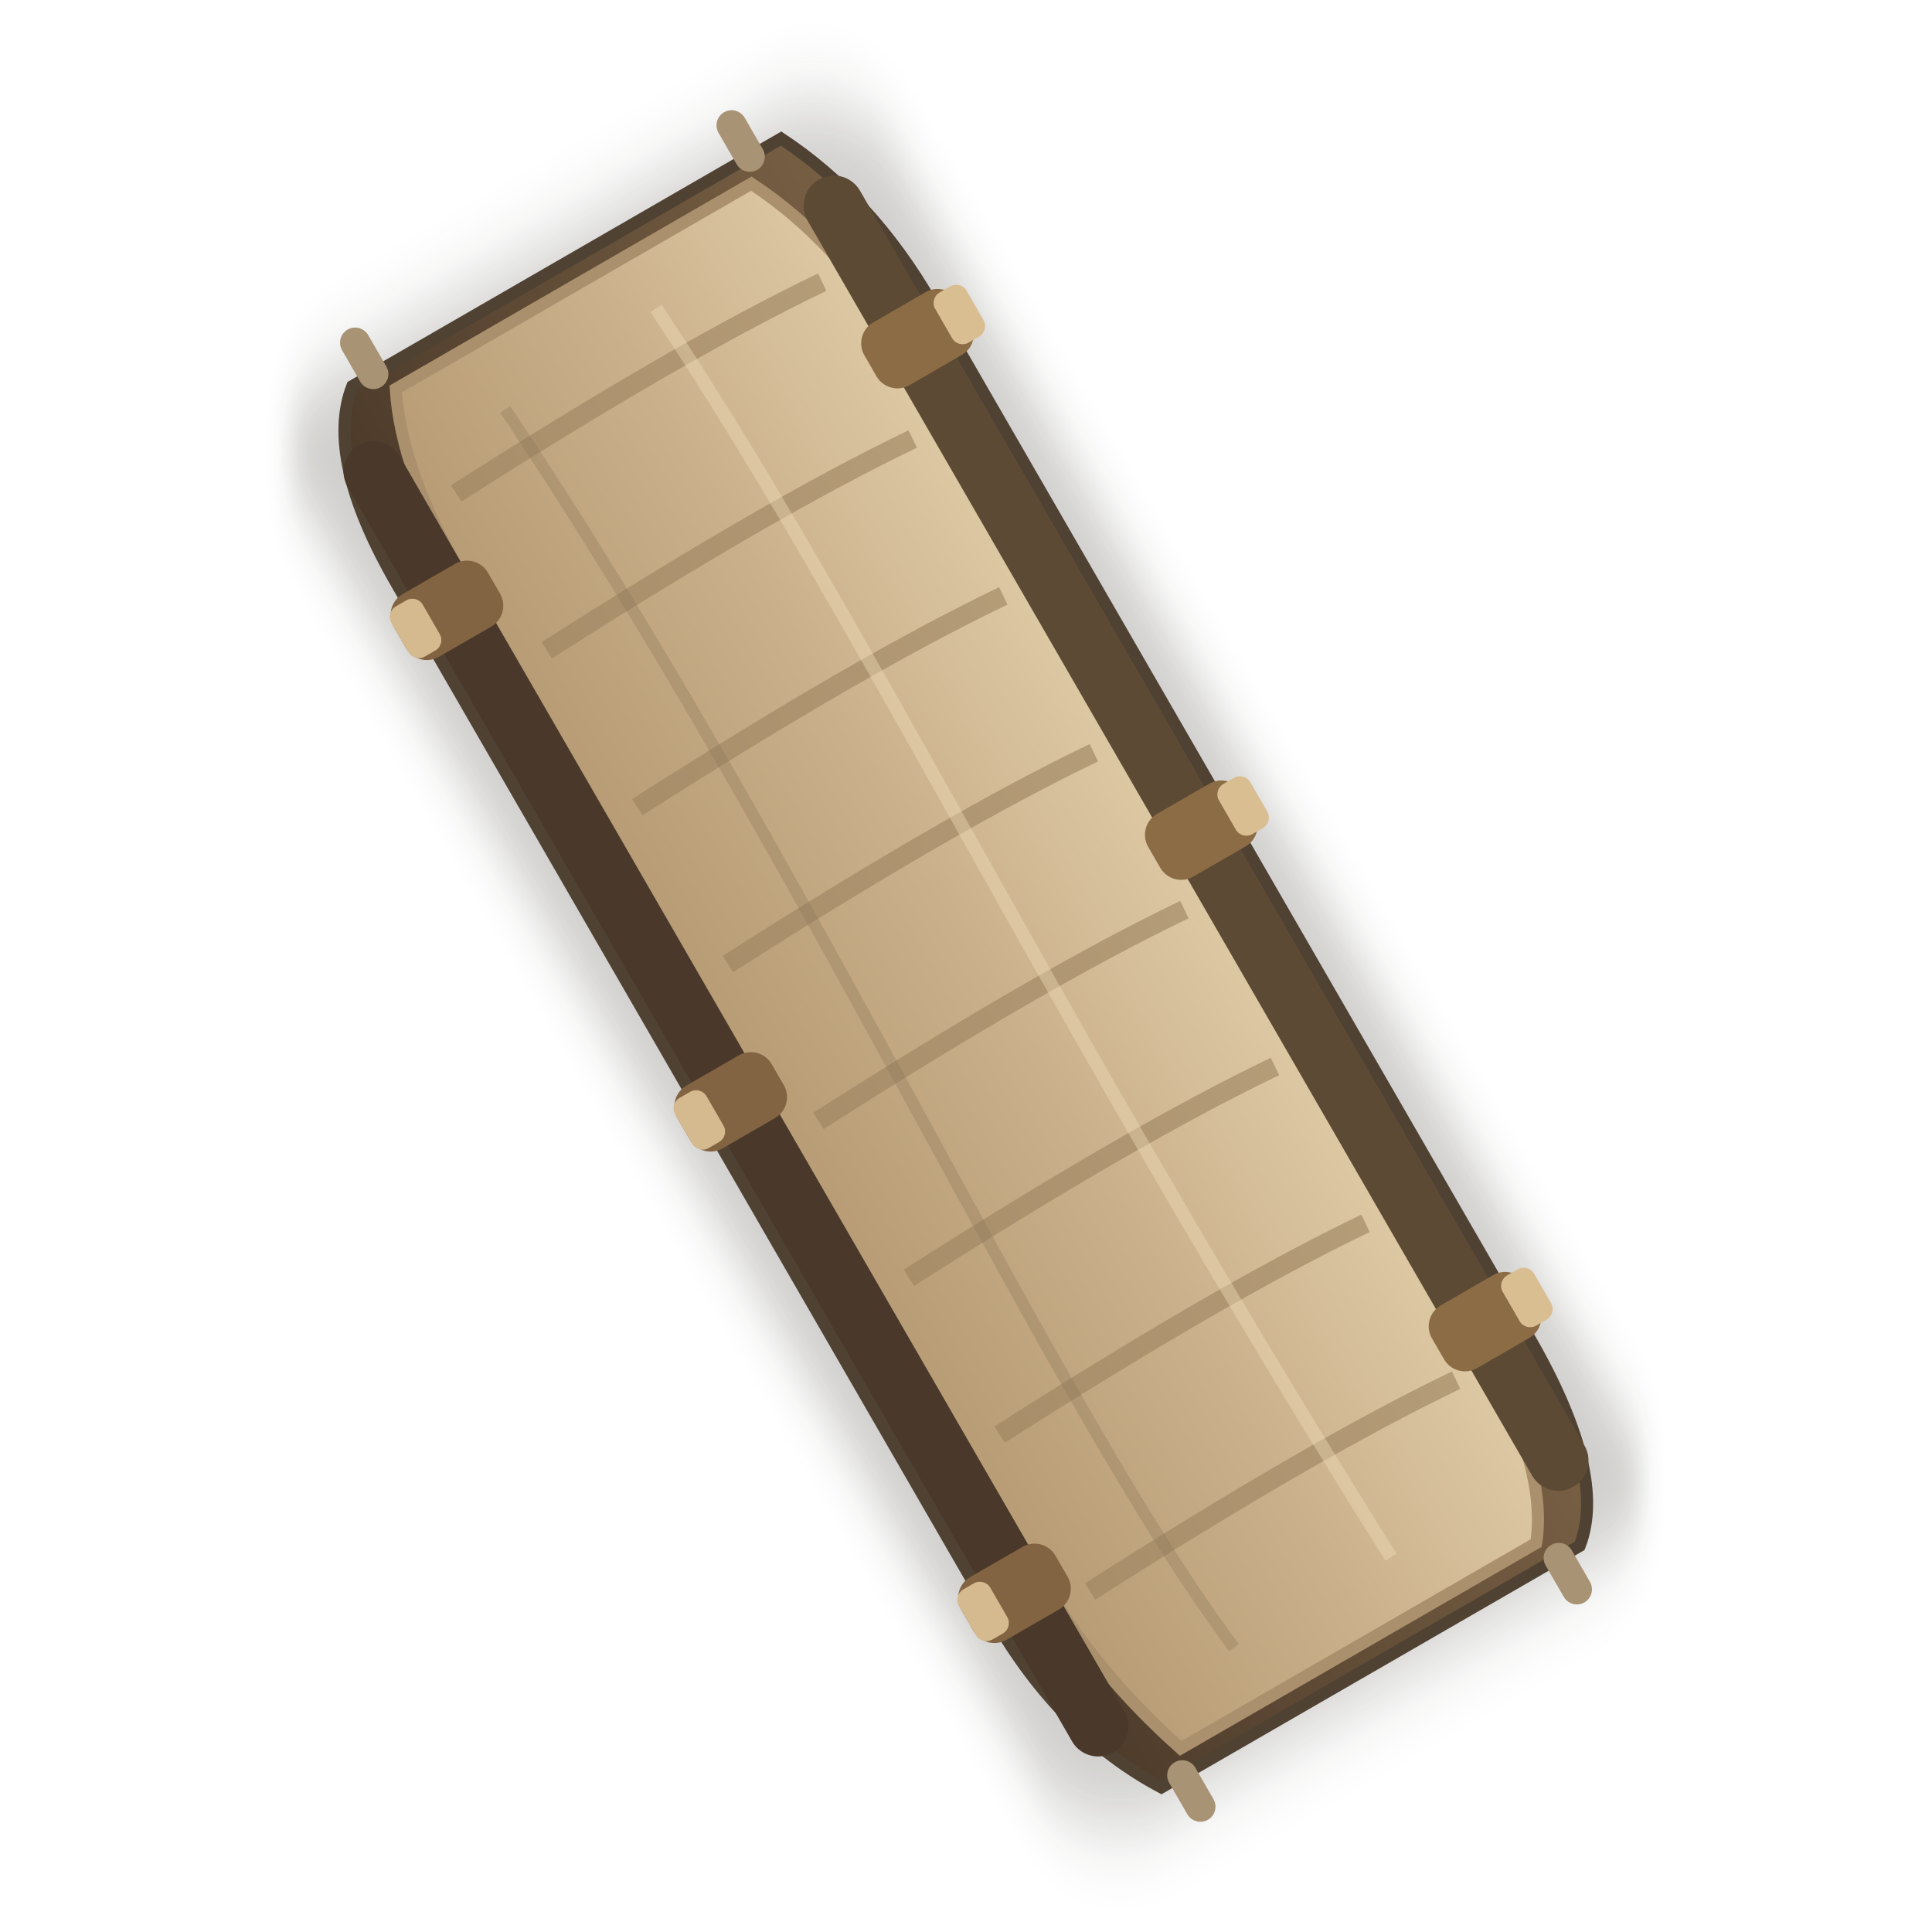
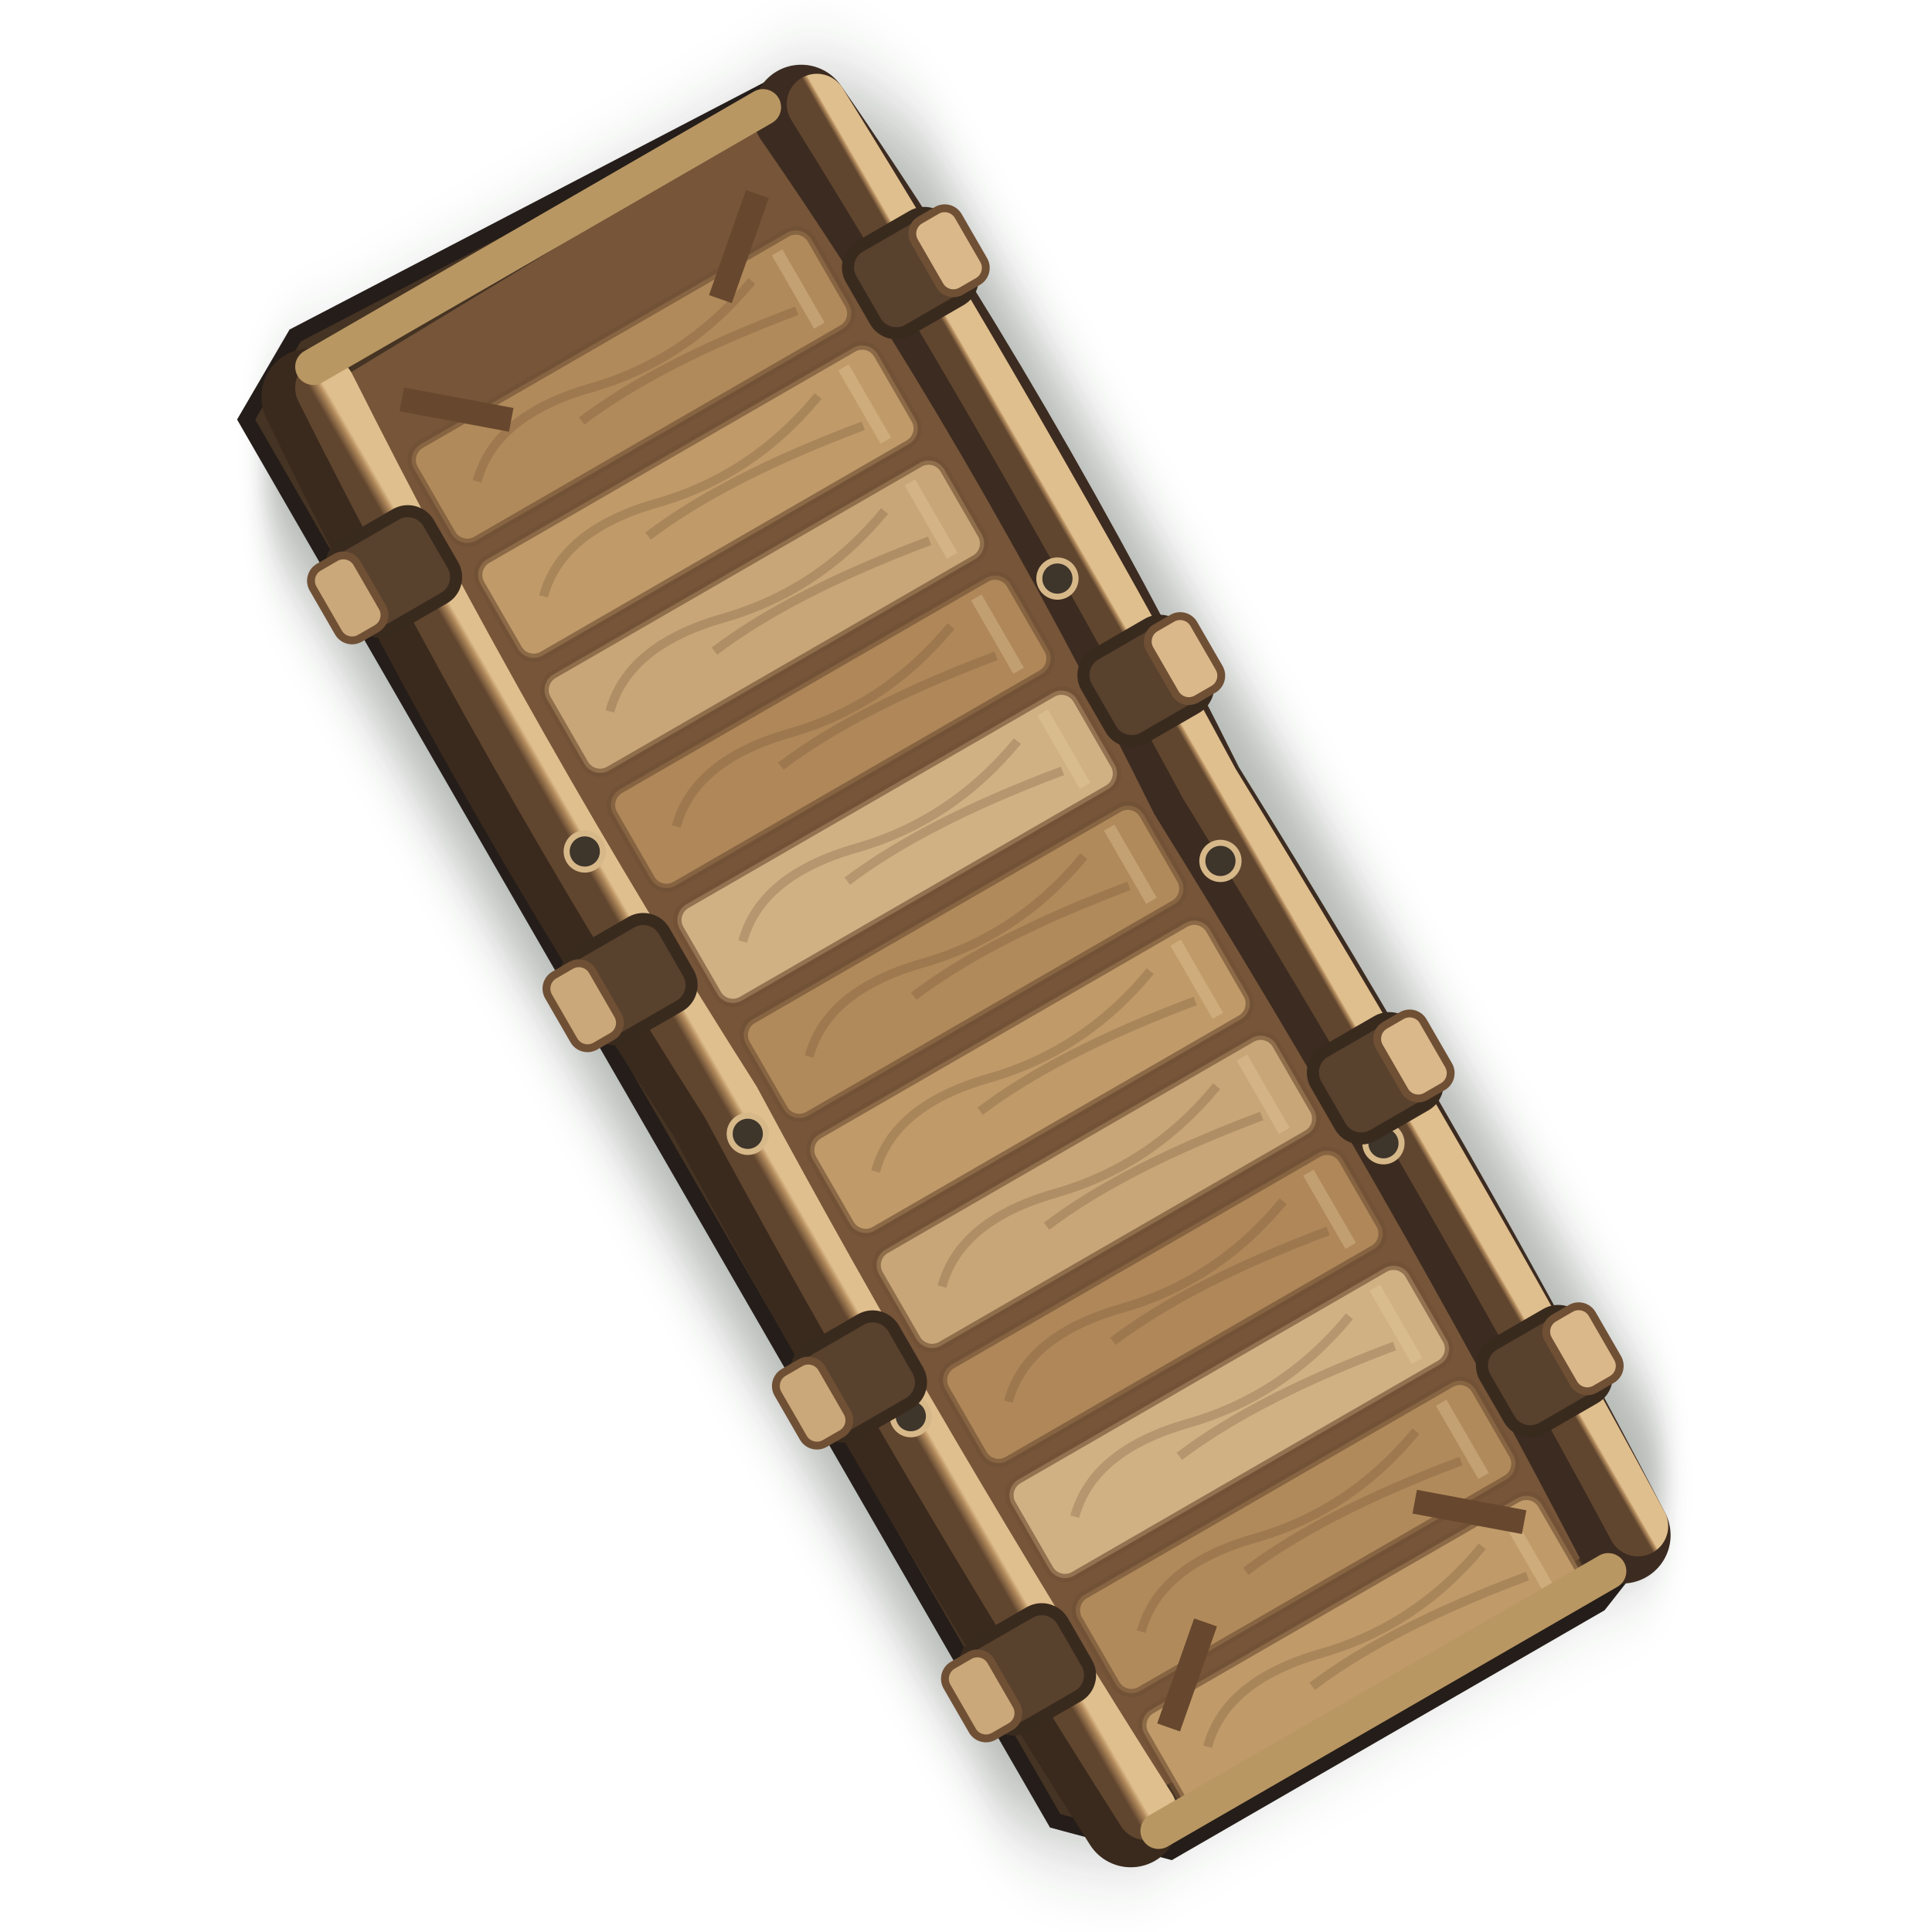
<svg xmlns="http://www.w3.org/2000/svg" width="640" height="640" viewBox="-80 -80 160 160">
  <defs>
    <linearGradient id="deck" x1="0" y1="0" x2="0" y2="1">
-       <stop offset="0" stop-color="#ddc9a4" />
-       <stop offset=".48" stop-color="#cbb18b" />
-       <stop offset="1" stop-color="#b79c76" />
-     </linearGradient>
-     <linearGradient id="edge" x1="0" y1="0" x2="0" y2="1">
-       <stop offset="0" stop-color="#786044" />
-       <stop offset="1" stop-color="#4c3a2a" />
+       <stop offset="0" stop-color="#e5c99c" />
+       <stop offset=".5" stop-color="#bb9464" />
+       <stop offset="1" stop-color="#96714c" />
    </linearGradient>
    <linearGradient id="rail" x1="0" y1="0" x2="0" y2="1">
-       <stop offset="0" stop-color="#e0c69b" />
-       <stop offset="1" stop-color="#9b7b53" />
+       <stop offset="0" stop-color="#e0bf8e" />
+       <stop offset=".34" stop-color="#b28a5c" />
+       <stop offset="1" stop-color="#61462f" />
    </linearGradient>
-     <filter id="shade" x="-20%" y="-40%" width="140%" height="190%">
-       <feGaussianBlur stdDeviation="2.5" />
+     <filter id="shade" x="-30%" y="-50%" width="160%" height="200%">
+       <feGaussianBlur stdDeviation="2.7" />
    </filter>
  </defs>
  <g transform="rotate(60)">
-     <rect x="-69" y="-28.5" width="138" height="57" rx="8" fill="#2c281e" opacity=".22" filter="url(#shade)" />
-     <path d="M-67 -21 Q-59 -25 -49 -25 H50 Q63 -25 67 -20 V20 Q59 25 48 25 H-51 Q-63 25 -67 20Z" fill="url(#edge)" stroke="#4f4233" stroke-width="1" />
-     <path d="M-65 -17 Q-57 -21 -47 -21 H49 Q60 -21 65 -17 V17 Q56 20 47 20 H-49 Q-59 20 -65 17 Z" fill="url(#deck)" stroke="#aa906c" stroke-width="1" />
-     <path d="M-55 -18 Q-56 -5 -55 17" fill="none" stroke="#9c835f" stroke-opacity=".62" stroke-width="1.6" />
-     <path d="M-40 -18 Q-41 -5 -40 17" fill="none" stroke="#9c835f" stroke-opacity=".62" stroke-width="1.6" />
-     <path d="M-25 -18 Q-26 -5 -25 17" fill="none" stroke="#9c835f" stroke-opacity=".62" stroke-width="1.6" />
-     <path d="M-10 -18 Q-11 -5 -10 17" fill="none" stroke="#9c835f" stroke-opacity=".62" stroke-width="1.6" />
-     <path d="M5 -18 Q4 -5 5 17" fill="none" stroke="#9c835f" stroke-opacity=".62" stroke-width="1.6" />
-     <path d="M20 -18 Q19 -5 20 17" fill="none" stroke="#9c835f" stroke-opacity=".62" stroke-width="1.6" />
-     <path d="M35 -18 Q34 -5 35 17" fill="none" stroke="#9c835f" stroke-opacity=".62" stroke-width="1.6" />
-     <path d="M50 -18 Q49 -5 50 17" fill="none" stroke="#9c835f" stroke-opacity=".62" stroke-width="1.6" />
-     <path d="M-60 -5 C-29 -7 6 -4 60 -6" stroke="#f1dfbc" stroke-opacity=".40" stroke-width="1.1" fill="none" />
-     <path d="M-59 10 C-14 7 35 12 60 9" stroke="#8c765a" stroke-opacity=".32" stroke-width="1" fill="none" />
-     <path d="M-60 -22 H60" stroke="#5d4a34" stroke-width="5" stroke-linecap="round" />
-     <path d="M-60 -24 H60" stroke="url(#rail)" stroke-width="3.1" stroke-linecap="round" />
-     <path d="M-60 22 H60" stroke="#4a392a" stroke-width="5" stroke-linecap="round" />
-     <path d="M-60 20 H60" stroke="url(#rail)" stroke-width="3.1" stroke-linecap="round" />
+     <path d="M-70 -20 Q-72 -28 -60 -31 H60 Q73 -28 70 -20 L70 24 Q65 33 58 32 H-59 Q-73 28 -70 20Z" fill="#283028" opacity=".34" filter="url(#shade)" />
+     <path d="M-71 -24 L70 -24 L72 -19 L72 22 L65 29 L-69 29 L-73 22Z" fill="#453323" stroke="#241d19" stroke-width="1.3" />
+     <path d="M-69 -24 L68 -24 L67 22 L-68 22 Z" fill="#765539" />
    <g>
-       <rect x="-50" y="-27" width="6" height="9" rx="2" fill="#8c6c45" />
-       <rect x="-49.4" y="-28" width="4.8" height="3" rx="1" fill="#d8be91" />
-       <rect x="-50" y="18" width="6" height="9" rx="2" fill="#826342" />
-       <rect x="-49.4" y="24" width="4.8" height="3" rx="1" fill="#d4ba8e" />
+       <rect x="-60" y="-19" width="9.2" height="38" rx="1.5" fill="#b18a5b" stroke="#705035" stroke-opacity=".65" stroke-width=".7" />
+       <path d="M-58 -13 q3 8 1 16 t2 12 M-54 -15 q-2 12 -1 20" fill="none" stroke="#69492e" stroke-opacity=".26" stroke-width=".75" />
+       <path d="M-59 -16 H-52" stroke="#ead2a4" stroke-opacity=".32" stroke-width="1" />
    </g>
    <g>
-       <rect x="-3" y="-27" width="6" height="9" rx="2" fill="#8c6c45" />
-       <rect x="-2.4" y="-28" width="4.8" height="3" rx="1" fill="#d8be91" />
-       <rect x="-3" y="18" width="6" height="9" rx="2" fill="#826342" />
-       <rect x="-2.4" y="24" width="4.8" height="3" rx="1" fill="#d4ba8e" />
+       <rect x="-49" y="-19" width="9.2" height="38" rx="1.5" fill="#c09a69" stroke="#705035" stroke-opacity=".65" stroke-width=".7" />
+       <path d="M-47 -13 q3 8 1 16 t2 12 M-43 -15 q-2 12 -1 20" fill="none" stroke="#69492e" stroke-opacity=".26" stroke-width=".75" />
+       <path d="M-48 -16 H-41" stroke="#ead2a4" stroke-opacity=".32" stroke-width="1" />
    </g>
    <g>
-       <rect x="44" y="-27" width="6" height="9" rx="2" fill="#8c6c45" />
-       <rect x="44.6" y="-28" width="4.8" height="3" rx="1" fill="#d8be91" />
-       <rect x="44" y="18" width="6" height="9" rx="2" fill="#826342" />
-       <rect x="44.6" y="24" width="4.8" height="3" rx="1" fill="#d4ba8e" />
+       <rect x="-38" y="-19" width="9.2" height="38" rx="1.5" fill="#c9a678" stroke="#705035" stroke-opacity=".65" stroke-width=".7" />
+       <path d="M-36 -13 q3 8 1 16 t2 12 M-32 -15 q-2 12 -1 20" fill="none" stroke="#69492e" stroke-opacity=".26" stroke-width=".75" />
+       <path d="M-37 -16 H-30" stroke="#ead2a4" stroke-opacity=".32" stroke-width="1" />
    </g>
-     <path d="M-67 -18 L-70 -18 M67 -18 L70 -18 M-67 18 L-70 18 M67 18 L70 18" stroke="#a99375" stroke-width="2.5" stroke-linecap="round" />
+     <g>
+       <rect x="-27" y="-19" width="9.2" height="38" rx="1.5" fill="#af8759" stroke="#705035" stroke-opacity=".65" stroke-width=".7" />
+       <path d="M-25 -13 q3 8 1 16 t2 12 M-21 -15 q-2 12 -1 20" fill="none" stroke="#69492e" stroke-opacity=".26" stroke-width=".75" />
+       <path d="M-26 -16 H-19" stroke="#ead2a4" stroke-opacity=".32" stroke-width="1" />
+     </g>
+     <g>
+       <rect x="-16" y="-19" width="9.2" height="38" rx="1.5" fill="#d0b184" stroke="#705035" stroke-opacity=".65" stroke-width=".7" />
+       <path d="M-14 -13 q3 8 1 16 t2 12 M-10 -15 q-2 12 -1 20" fill="none" stroke="#69492e" stroke-opacity=".26" stroke-width=".75" />
+       <path d="M-15 -16 H-8" stroke="#ead2a4" stroke-opacity=".32" stroke-width="1" />
+     </g>
+     <g>
+       <rect x="-5" y="-19" width="9.2" height="38" rx="1.5" fill="#b18a5b" stroke="#705035" stroke-opacity=".65" stroke-width=".7" />
+       <path d="M-3 -13 q3 8 1 16 t2 12 M1 -15 q-2 12 -1 20" fill="none" stroke="#69492e" stroke-opacity=".26" stroke-width=".75" />
+       <path d="M-4 -16 H3" stroke="#ead2a4" stroke-opacity=".32" stroke-width="1" />
+     </g>
+     <g>
+       <rect x="6" y="-19" width="9.2" height="38" rx="1.5" fill="#c09a69" stroke="#705035" stroke-opacity=".65" stroke-width=".7" />
+       <path d="M8 -13 q3 8 1 16 t2 12 M12 -15 q-2 12 -1 20" fill="none" stroke="#69492e" stroke-opacity=".26" stroke-width=".75" />
+       <path d="M7 -16 H14" stroke="#ead2a4" stroke-opacity=".32" stroke-width="1" />
+     </g>
+     <g>
+       <rect x="17" y="-19" width="9.2" height="38" rx="1.5" fill="#c9a678" stroke="#705035" stroke-opacity=".65" stroke-width=".7" />
+       <path d="M19 -13 q3 8 1 16 t2 12 M23 -15 q-2 12 -1 20" fill="none" stroke="#69492e" stroke-opacity=".26" stroke-width=".75" />
+       <path d="M18 -16 H25" stroke="#ead2a4" stroke-opacity=".32" stroke-width="1" />
+     </g>
+     <g>
+       <rect x="28" y="-19" width="9.2" height="38" rx="1.5" fill="#af8759" stroke="#705035" stroke-opacity=".65" stroke-width=".7" />
+       <path d="M30 -13 q3 8 1 16 t2 12 M34 -15 q-2 12 -1 20" fill="none" stroke="#69492e" stroke-opacity=".26" stroke-width=".75" />
+       <path d="M29 -16 H36" stroke="#ead2a4" stroke-opacity=".32" stroke-width="1" />
+     </g>
+     <g>
+       <rect x="39" y="-19" width="9.2" height="38" rx="1.5" fill="#d0b184" stroke="#705035" stroke-opacity=".65" stroke-width=".7" />
+       <path d="M41 -13 q3 8 1 16 t2 12 M45 -15 q-2 12 -1 20" fill="none" stroke="#69492e" stroke-opacity=".26" stroke-width=".75" />
+       <path d="M40 -16 H47" stroke="#ead2a4" stroke-opacity=".32" stroke-width="1" />
+     </g>
+     <g>
+       <rect x="50" y="-19" width="9.2" height="38" rx="1.5" fill="#b18a5b" stroke="#705035" stroke-opacity=".65" stroke-width=".7" />
+       <path d="M52 -13 q3 8 1 16 t2 12 M56 -15 q-2 12 -1 20" fill="none" stroke="#69492e" stroke-opacity=".26" stroke-width=".75" />
+       <path d="M51 -16 H58" stroke="#ead2a4" stroke-opacity=".32" stroke-width="1" />
+     </g>
+     <g>
+       <rect x="61" y="-19" width="9.2" height="38" rx="1.5" fill="#c09a69" stroke="#705035" stroke-opacity=".65" stroke-width=".7" />
+       <path d="M63 -13 q3 8 1 16 t2 12 M67 -15 q-2 12 -1 20" fill="none" stroke="#69492e" stroke-opacity=".26" stroke-width=".75" />
+       <path d="M62 -16 H69" stroke="#ead2a4" stroke-opacity=".32" stroke-width="1" />
+     </g>
+     <path d="M-68 -23.5 Q-38 -26 -3 -23.8 Q34 -25 68 -23.5" fill="none" stroke="#3c2b20" stroke-width="8" stroke-linecap="round" />
+     <path d="M-68 -25 Q-38 -26 -3 -25 Q34 -26 68 -25" fill="none" stroke="url(#rail)" stroke-width="5" stroke-linecap="round" />
+     <path d="M-68 23.5 Q-34 26 0 24 Q33 25 68 23.5" fill="none" stroke="#3a2a1d" stroke-width="8" stroke-linecap="round" />
+     <path d="M-68 22 Q-34 24 0 22.5 Q33 23.5 68 22" fill="none" stroke="url(#rail)" stroke-width="5" stroke-linecap="round" />
+     <circle cx="-50" cy="-22.6" r="1.5" fill="#3e352b" stroke="#d7b889" stroke-width=".5" />
+     <circle cx="-50" cy="22.6" r="1.5" fill="#3e352b" stroke="#d7b889" stroke-width=".5" />
+     <circle cx="-24" cy="-22.6" r="1.5" fill="#3e352b" stroke="#d7b889" stroke-width=".5" />
+     <circle cx="-24" cy="22.6" r="1.5" fill="#3e352b" stroke="#d7b889" stroke-width=".5" />
+     <circle cx="3" cy="-22.6" r="1.5" fill="#3e352b" stroke="#d7b889" stroke-width=".5" />
+     <circle cx="3" cy="22.6" r="1.5" fill="#3e352b" stroke="#d7b889" stroke-width=".5" />
+     <circle cx="30" cy="-22.6" r="1.5" fill="#3e352b" stroke="#d7b889" stroke-width=".5" />
+     <circle cx="30" cy="22.6" r="1.5" fill="#3e352b" stroke="#d7b889" stroke-width=".5" />
+     <circle cx="52" cy="-22.6" r="1.5" fill="#3e352b" stroke="#d7b889" stroke-width=".5" />
+     <circle cx="52" cy="22.6" r="1.5" fill="#3e352b" stroke="#d7b889" stroke-width=".5" />
+     <g>
+       <rect x="-56" y="-29.2" width="8" height="9" rx="2" fill="#58412d" stroke="#392a1e" stroke-width="1" />
+       <rect x="-55.4" y="-30.5" width="6.8" height="4.2" rx="1.3" fill="#dab88a" stroke="#6f5035" stroke-width=".65" />
+       <rect x="-56" y="20.2" width="8" height="9" rx="2" fill="#58412d" stroke="#392a1e" stroke-width="1" />
+       <rect x="-55.4" y="27" width="6.8" height="4.2" rx="1.3" fill="#caa879" stroke="#6f5035" stroke-width=".65" />
+     </g>
+     <g>
+       <rect x="-17" y="-29.2" width="8" height="9" rx="2" fill="#58412d" stroke="#392a1e" stroke-width="1" />
+       <rect x="-16.4" y="-30.5" width="6.8" height="4.2" rx="1.3" fill="#dab88a" stroke="#6f5035" stroke-width=".65" />
+       <rect x="-17" y="20.2" width="8" height="9" rx="2" fill="#58412d" stroke="#392a1e" stroke-width="1" />
+       <rect x="-16.4" y="27" width="6.8" height="4.2" rx="1.3" fill="#caa879" stroke="#6f5035" stroke-width=".65" />
+     </g>
+     <g>
+       <rect x="21" y="-29.2" width="8" height="9" rx="2" fill="#58412d" stroke="#392a1e" stroke-width="1" />
+       <rect x="21.6" y="-30.5" width="6.8" height="4.2" rx="1.3" fill="#dab88a" stroke="#6f5035" stroke-width=".65" />
+       <rect x="21" y="20.2" width="8" height="9" rx="2" fill="#58412d" stroke="#392a1e" stroke-width="1" />
+       <rect x="21.6" y="27" width="6.8" height="4.2" rx="1.3" fill="#caa879" stroke="#6f5035" stroke-width=".65" />
+     </g>
+     <g>
+       <rect x="49" y="-29.2" width="8" height="9" rx="2" fill="#58412d" stroke="#392a1e" stroke-width="1" />
+       <rect x="49.6" y="-30.5" width="6.8" height="4.2" rx="1.3" fill="#dab88a" stroke="#6f5035" stroke-width=".65" />
+       <rect x="49" y="20.2" width="8" height="9" rx="2" fill="#58412d" stroke="#392a1e" stroke-width="1" />
+       <rect x="49.6" y="27" width="6.8" height="4.2" rx="1.3" fill="#caa879" stroke="#6f5035" stroke-width=".65" />
+     </g>
+     <path d="M-70 -21 V22 M70 -21 V22" fill="none" stroke="#b99763" stroke-width="3" stroke-linecap="round" />
+     <path d="M-64 -17 L-58 -10 M63 -17 L57 -10 M-64 17 L-58 10 M63 17 L57 10" stroke="#67472d" stroke-width="2" fill="none" />
  </g>
</svg>
